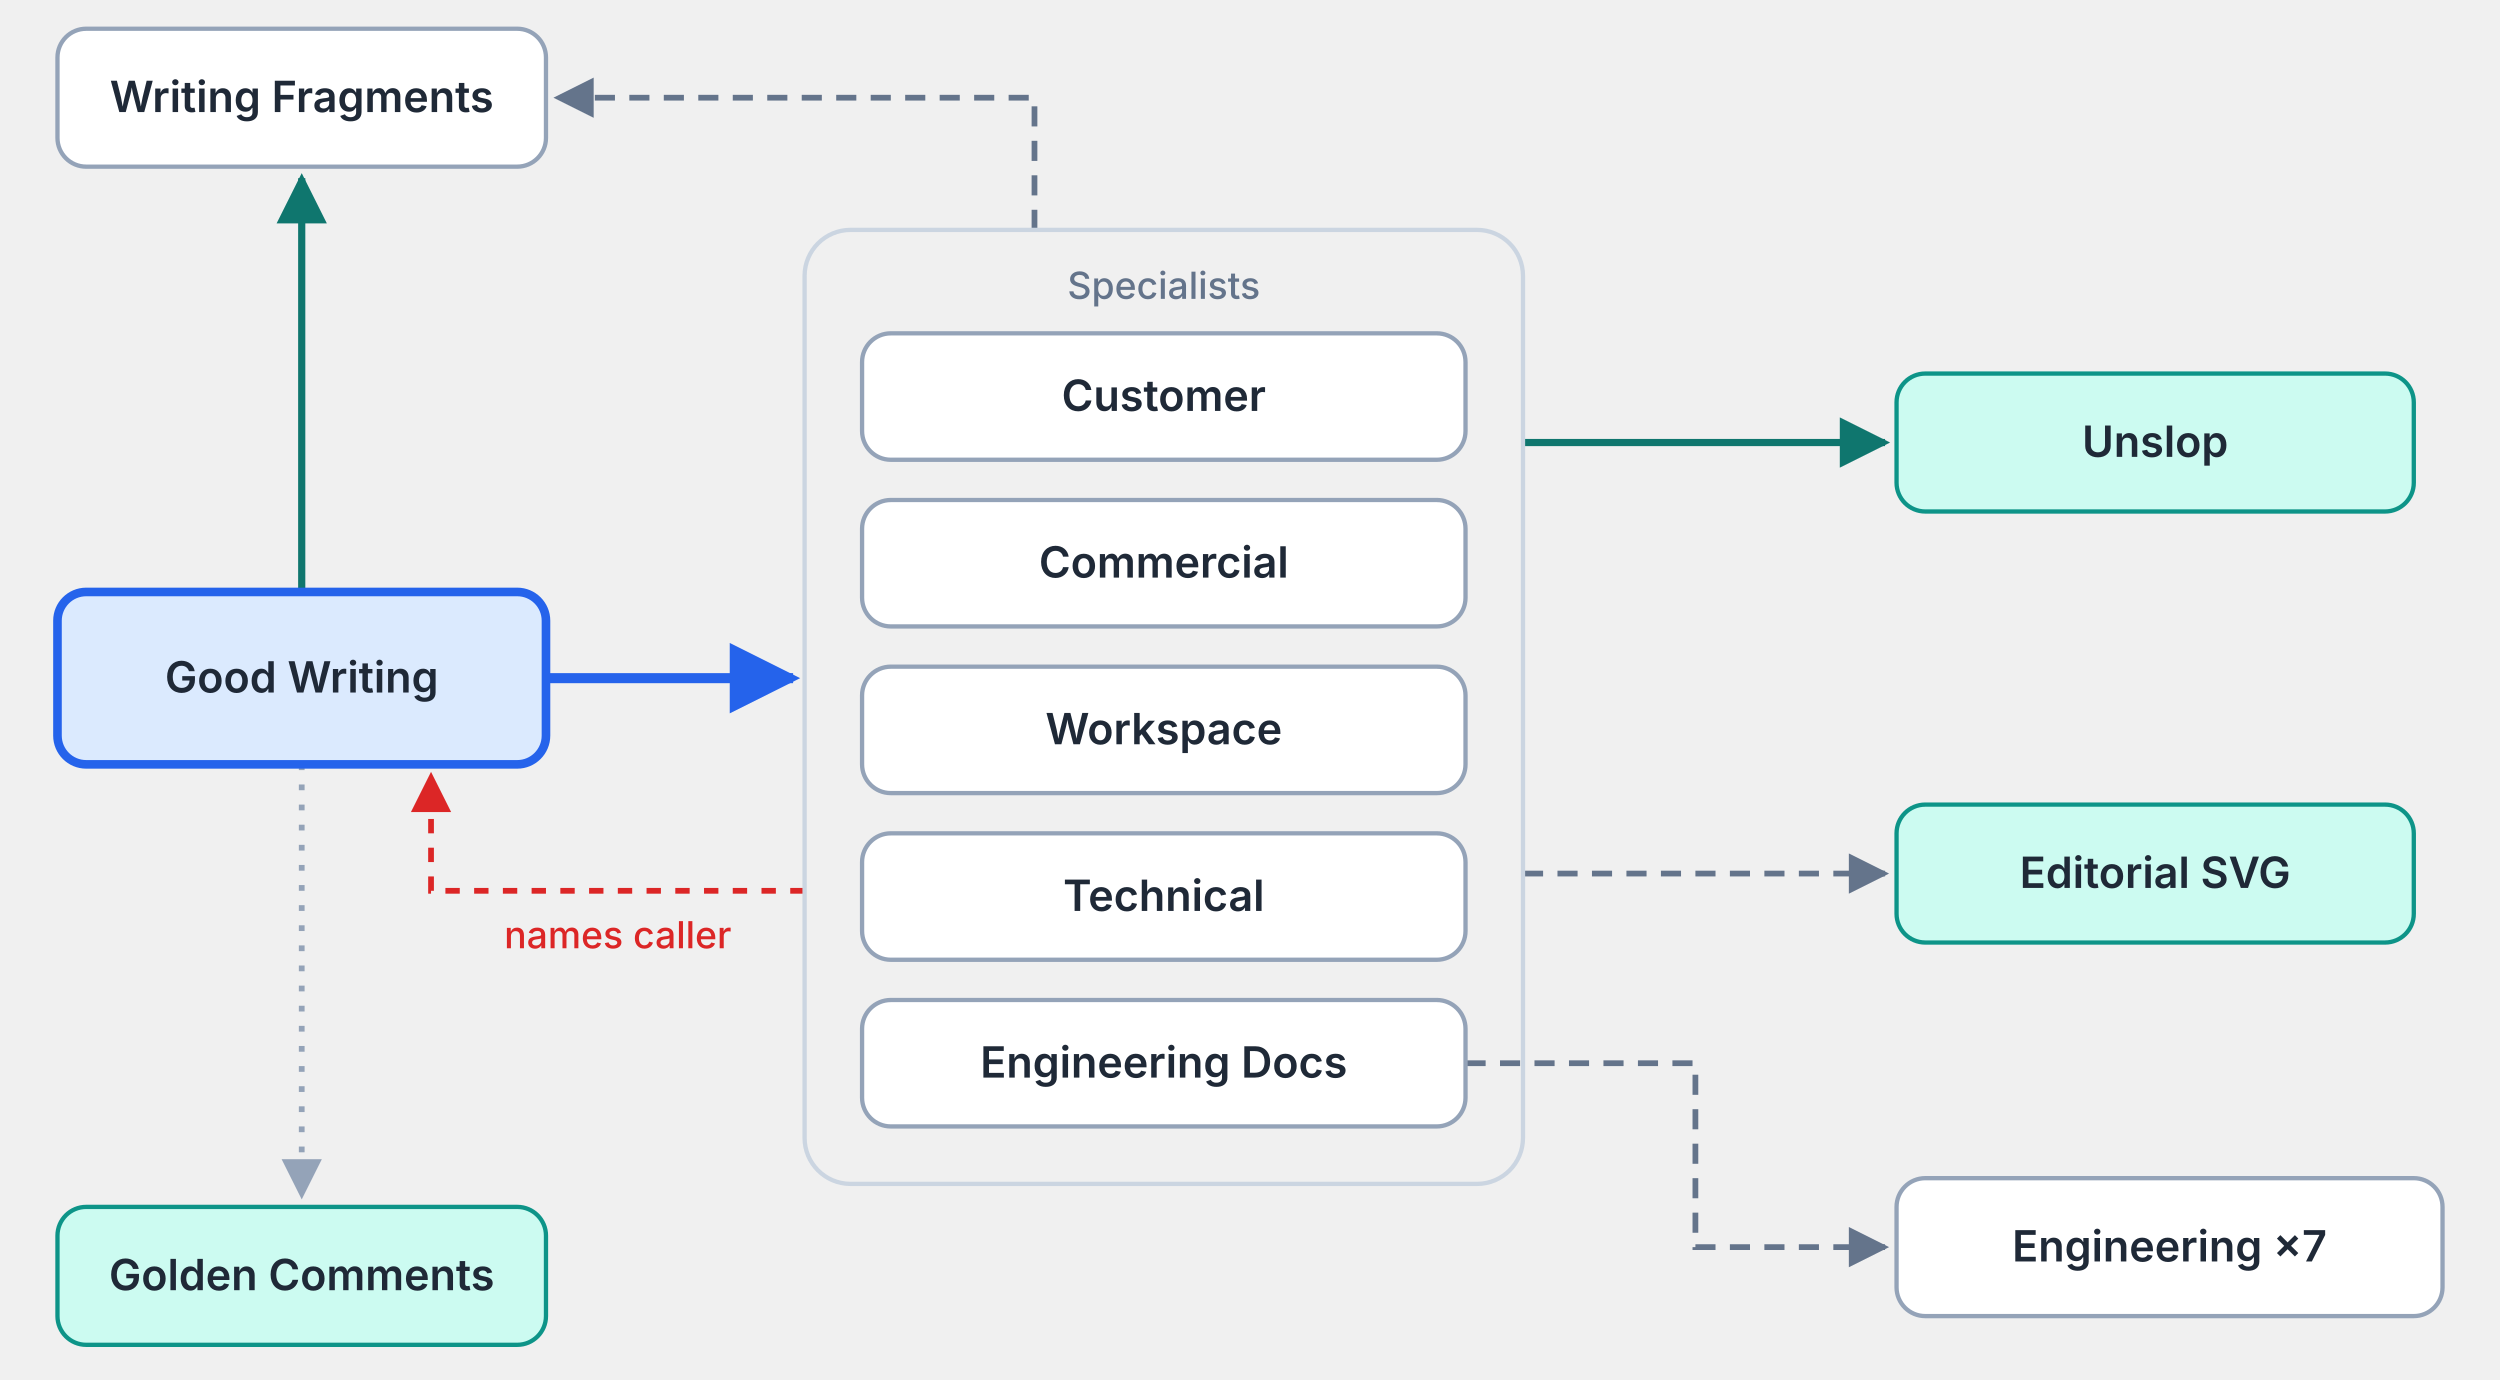
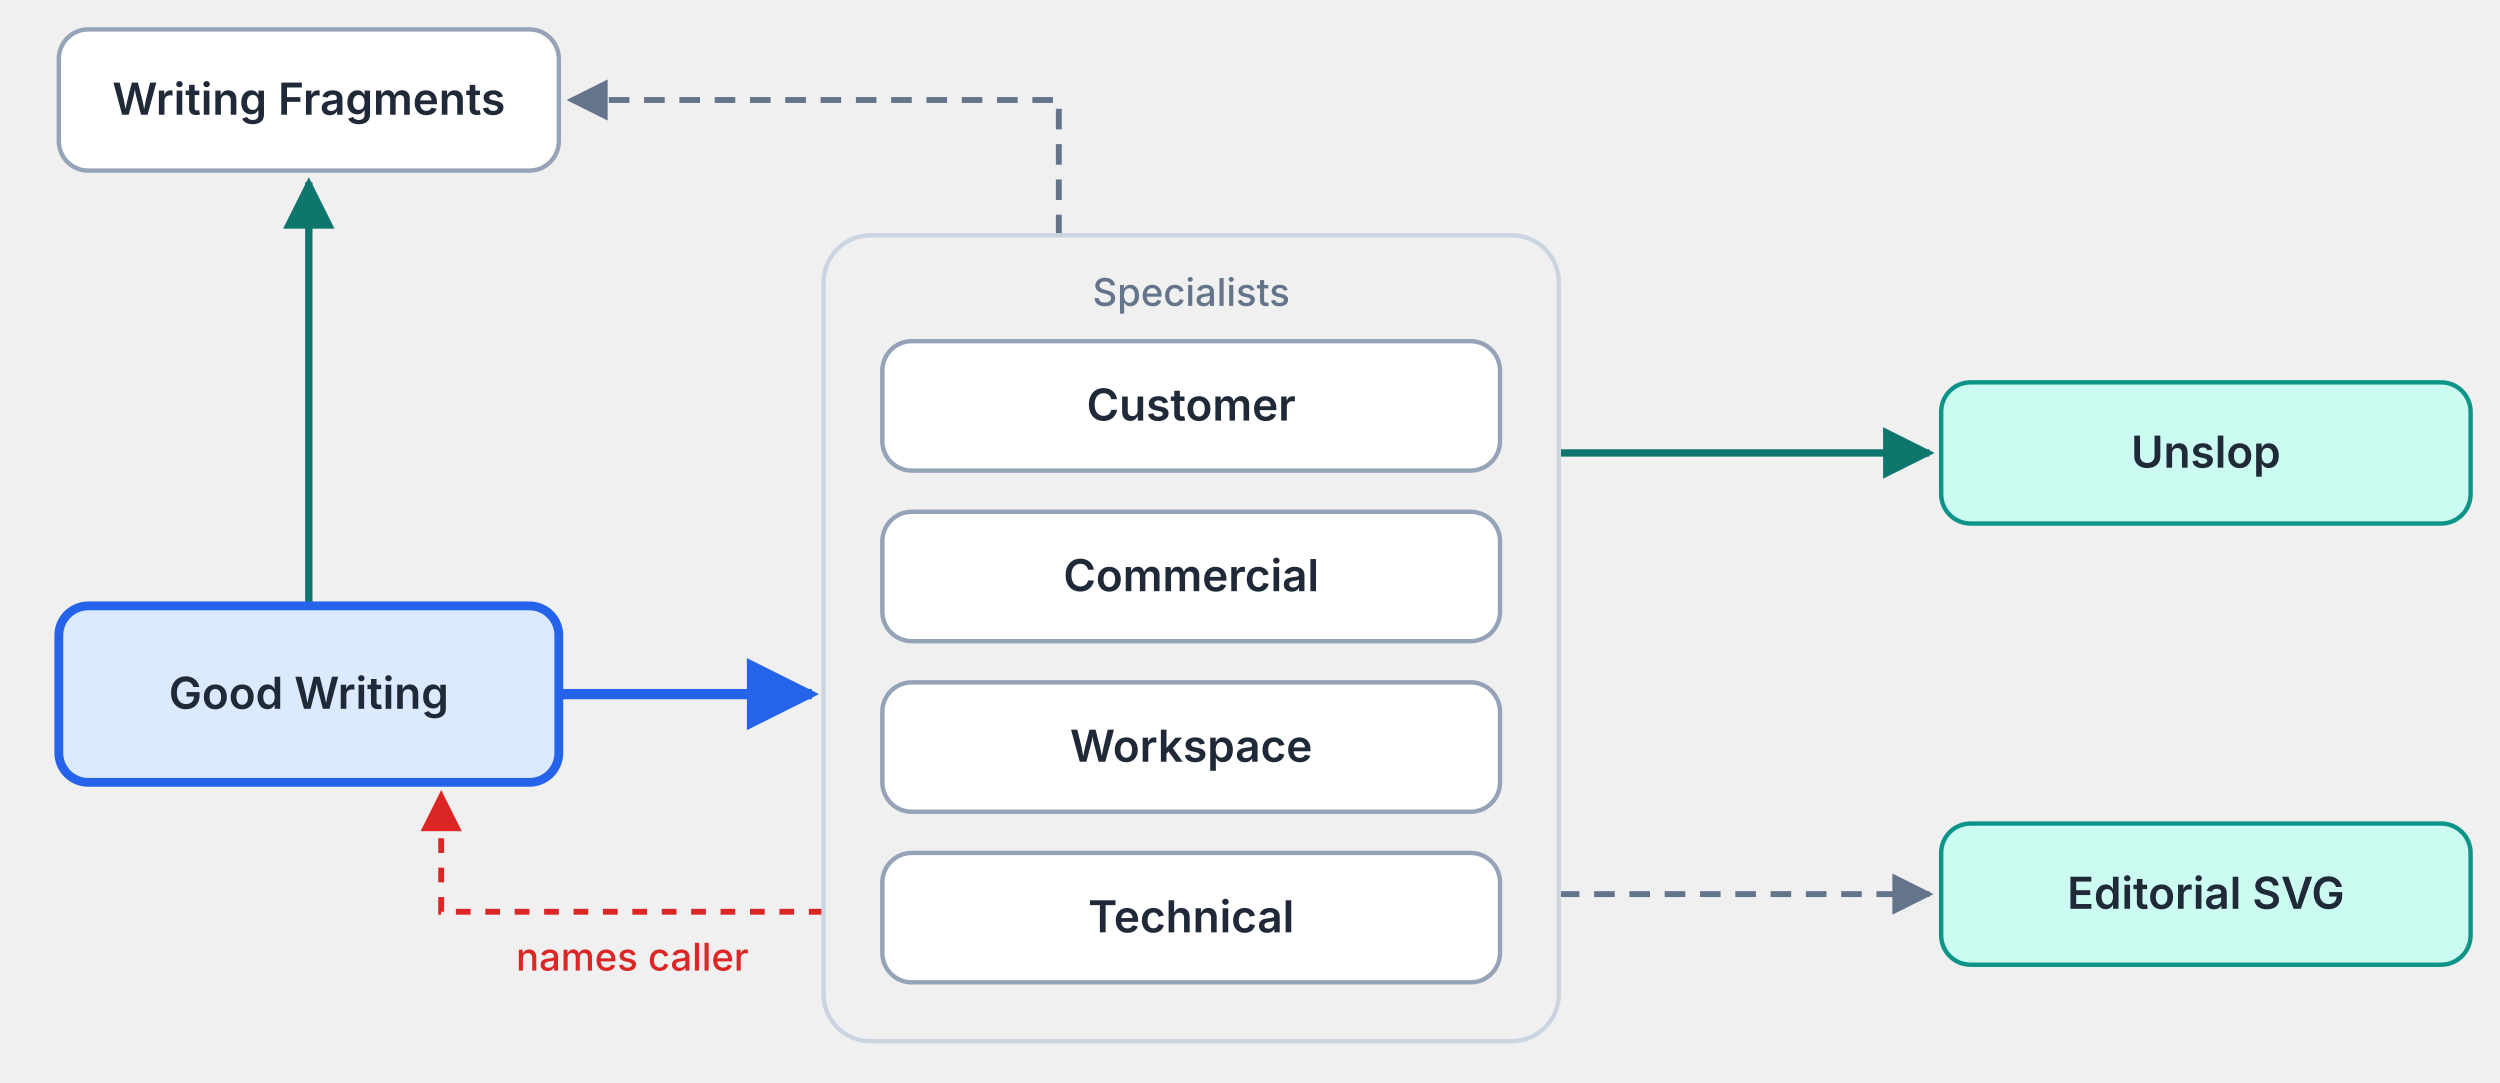
- <svg xmlns="http://www.w3.org/2000/svg" viewBox="20 20 870 480" width="870" height="480" role="img" aria-labelledby="t d">
+ <svg xmlns="http://www.w3.org/2000/svg" viewBox="20 20 850 368" width="850" height="368" role="img" aria-labelledby="t d">
  <defs>
    <marker id="req" viewBox="0 0 10 10" refX="9" refY="5" markerWidth="7" markerHeight="7" orient="auto-start-reverse">
      <path d="M0 0L10 5L0 10z" fill="#0f766e" />
    </marker>
    <marker id="route" viewBox="0 0 10 10" refX="9" refY="5" markerWidth="7" markerHeight="7" orient="auto-start-reverse">
      <path d="M0 0L10 5L0 10z" fill="#2563eb" />
    </marker>
    <marker id="cond" viewBox="0 0 10 10" refX="9" refY="5" markerWidth="7" markerHeight="7" orient="auto-start-reverse">
      <path d="M0 0L10 5L0 10z" fill="#64748b" />
    </marker>
    <marker id="back" viewBox="0 0 10 10" refX="9" refY="5" markerWidth="7" markerHeight="7" orient="auto-start-reverse">
      <path d="M0 0L10 5L0 10z" fill="#dc2626" />
    </marker>
    <marker id="bound" viewBox="0 0 10 10" refX="9" refY="5" markerWidth="7" markerHeight="7" orient="auto-start-reverse">
      <path d="M0 0L10 5L0 10z" fill="#94a3b8" />
    </marker>
    <style>.l{font:600 15px system-ui,-apple-system,Segoe UI,sans-serif;fill:#1f2937}.s{font:500 13px system-ui,-apple-system,Segoe UI,sans-serif;fill:#64748b}</style>
  </defs>
  <path d="M125 226V82" fill="none" stroke="#0f766e" stroke-width="2.5" marker-end="url(#req)" />
  <path d="M210 256H296" fill="none" stroke="#2563eb" stroke-width="3.5" marker-end="url(#route)" />
  <path d="M380 100V54H214" fill="none" stroke="#64748b" stroke-width="2" stroke-dasharray="7 5" marker-end="url(#cond)" />
  <path d="M550 174H676" fill="none" stroke="#0f766e" stroke-width="2.5" marker-end="url(#req)" />
  <path d="M550 324H676" fill="none" stroke="#64748b" stroke-width="2" stroke-dasharray="7 5" marker-end="url(#cond)" />
-   <path d="M530 390H610V454H676" fill="none" stroke="#64748b" stroke-width="2" stroke-dasharray="7 5" marker-end="url(#cond)" />
  <path d="M300 330H170V290" fill="none" stroke="#dc2626" stroke-width="2" stroke-dasharray="5 5" marker-end="url(#back)" />
-   <path d="M125 286V436" fill="none" stroke="#94a3b8" stroke-width="2" stroke-dasharray="2 5" marker-end="url(#bound)" />
-   <rect x="300" y="100" width="250" height="332" rx="16" fill="none" stroke="#cbd5e1" stroke-width="1.5" />
+   <rect x="300" y="100" width="250" height="274" rx="16" fill="none" stroke="#cbd5e1" stroke-width="1.5" />
  <text x="425" y="124" text-anchor="middle" class="s">Specialists</text>
  <rect x="320" y="136" width="210" height="44" rx="10" fill="#ffffff" stroke="#94a3b8" stroke-width="1.5" />
  <text x="425.0" y="163.0" text-anchor="middle" class="l">Customer</text>
  <rect x="320" y="194" width="210" height="44" rx="10" fill="#ffffff" stroke="#94a3b8" stroke-width="1.5" />
  <text x="425.0" y="221.0" text-anchor="middle" class="l">Commercial</text>
  <rect x="320" y="252" width="210" height="44" rx="10" fill="#ffffff" stroke="#94a3b8" stroke-width="1.5" />
  <text x="425.0" y="279.0" text-anchor="middle" class="l">Workspace</text>
  <rect x="320" y="310" width="210" height="44" rx="10" fill="#ffffff" stroke="#94a3b8" stroke-width="1.5" />
  <text x="425.0" y="337.0" text-anchor="middle" class="l">Technical</text>
-   <rect x="320" y="368" width="210" height="44" rx="10" fill="#ffffff" stroke="#94a3b8" stroke-width="1.5" />
-   <text x="425.0" y="395.0" text-anchor="middle" class="l">Engineering Docs</text>
  <rect x="40" y="30" width="170" height="48" rx="10" fill="#ffffff" stroke="#94a3b8" stroke-width="1.5" />
  <text x="125.0" y="59.0" text-anchor="middle" class="l">Writing Fragments</text>
  <rect x="40" y="226" width="170" height="60" rx="10" fill="#dbeafe" stroke="#2563eb" stroke-width="3" />
  <text x="125.0" y="261.0" text-anchor="middle" class="l">Good Writing</text>
-   <rect x="40" y="440" width="170" height="48" rx="10" fill="#ccfbf1" stroke="#0d9488" stroke-width="1.5" />
-   <text x="125.0" y="469.0" text-anchor="middle" class="l">Golden Comments</text>
  <rect x="680" y="150" width="180" height="48" rx="10" fill="#ccfbf1" stroke="#0d9488" stroke-width="1.5" />
  <text x="770.0" y="179.0" text-anchor="middle" class="l">Unslop</text>
  <rect x="680" y="300" width="180" height="48" rx="10" fill="#ccfbf1" stroke="#0d9488" stroke-width="1.5" />
  <text x="770.0" y="329.0" text-anchor="middle" class="l">Editorial SVG</text>
-   <rect x="680" y="430" width="190" height="48" rx="10" fill="#ffffff" stroke="#94a3b8" stroke-width="1.5" />
-   <text x="775.0" y="459.0" text-anchor="middle" class="l">Engineering ×7</text>
  <text x="235" y="350" text-anchor="middle" class="s" fill="#dc2626" style="fill:#dc2626">names caller</text>
</svg>
